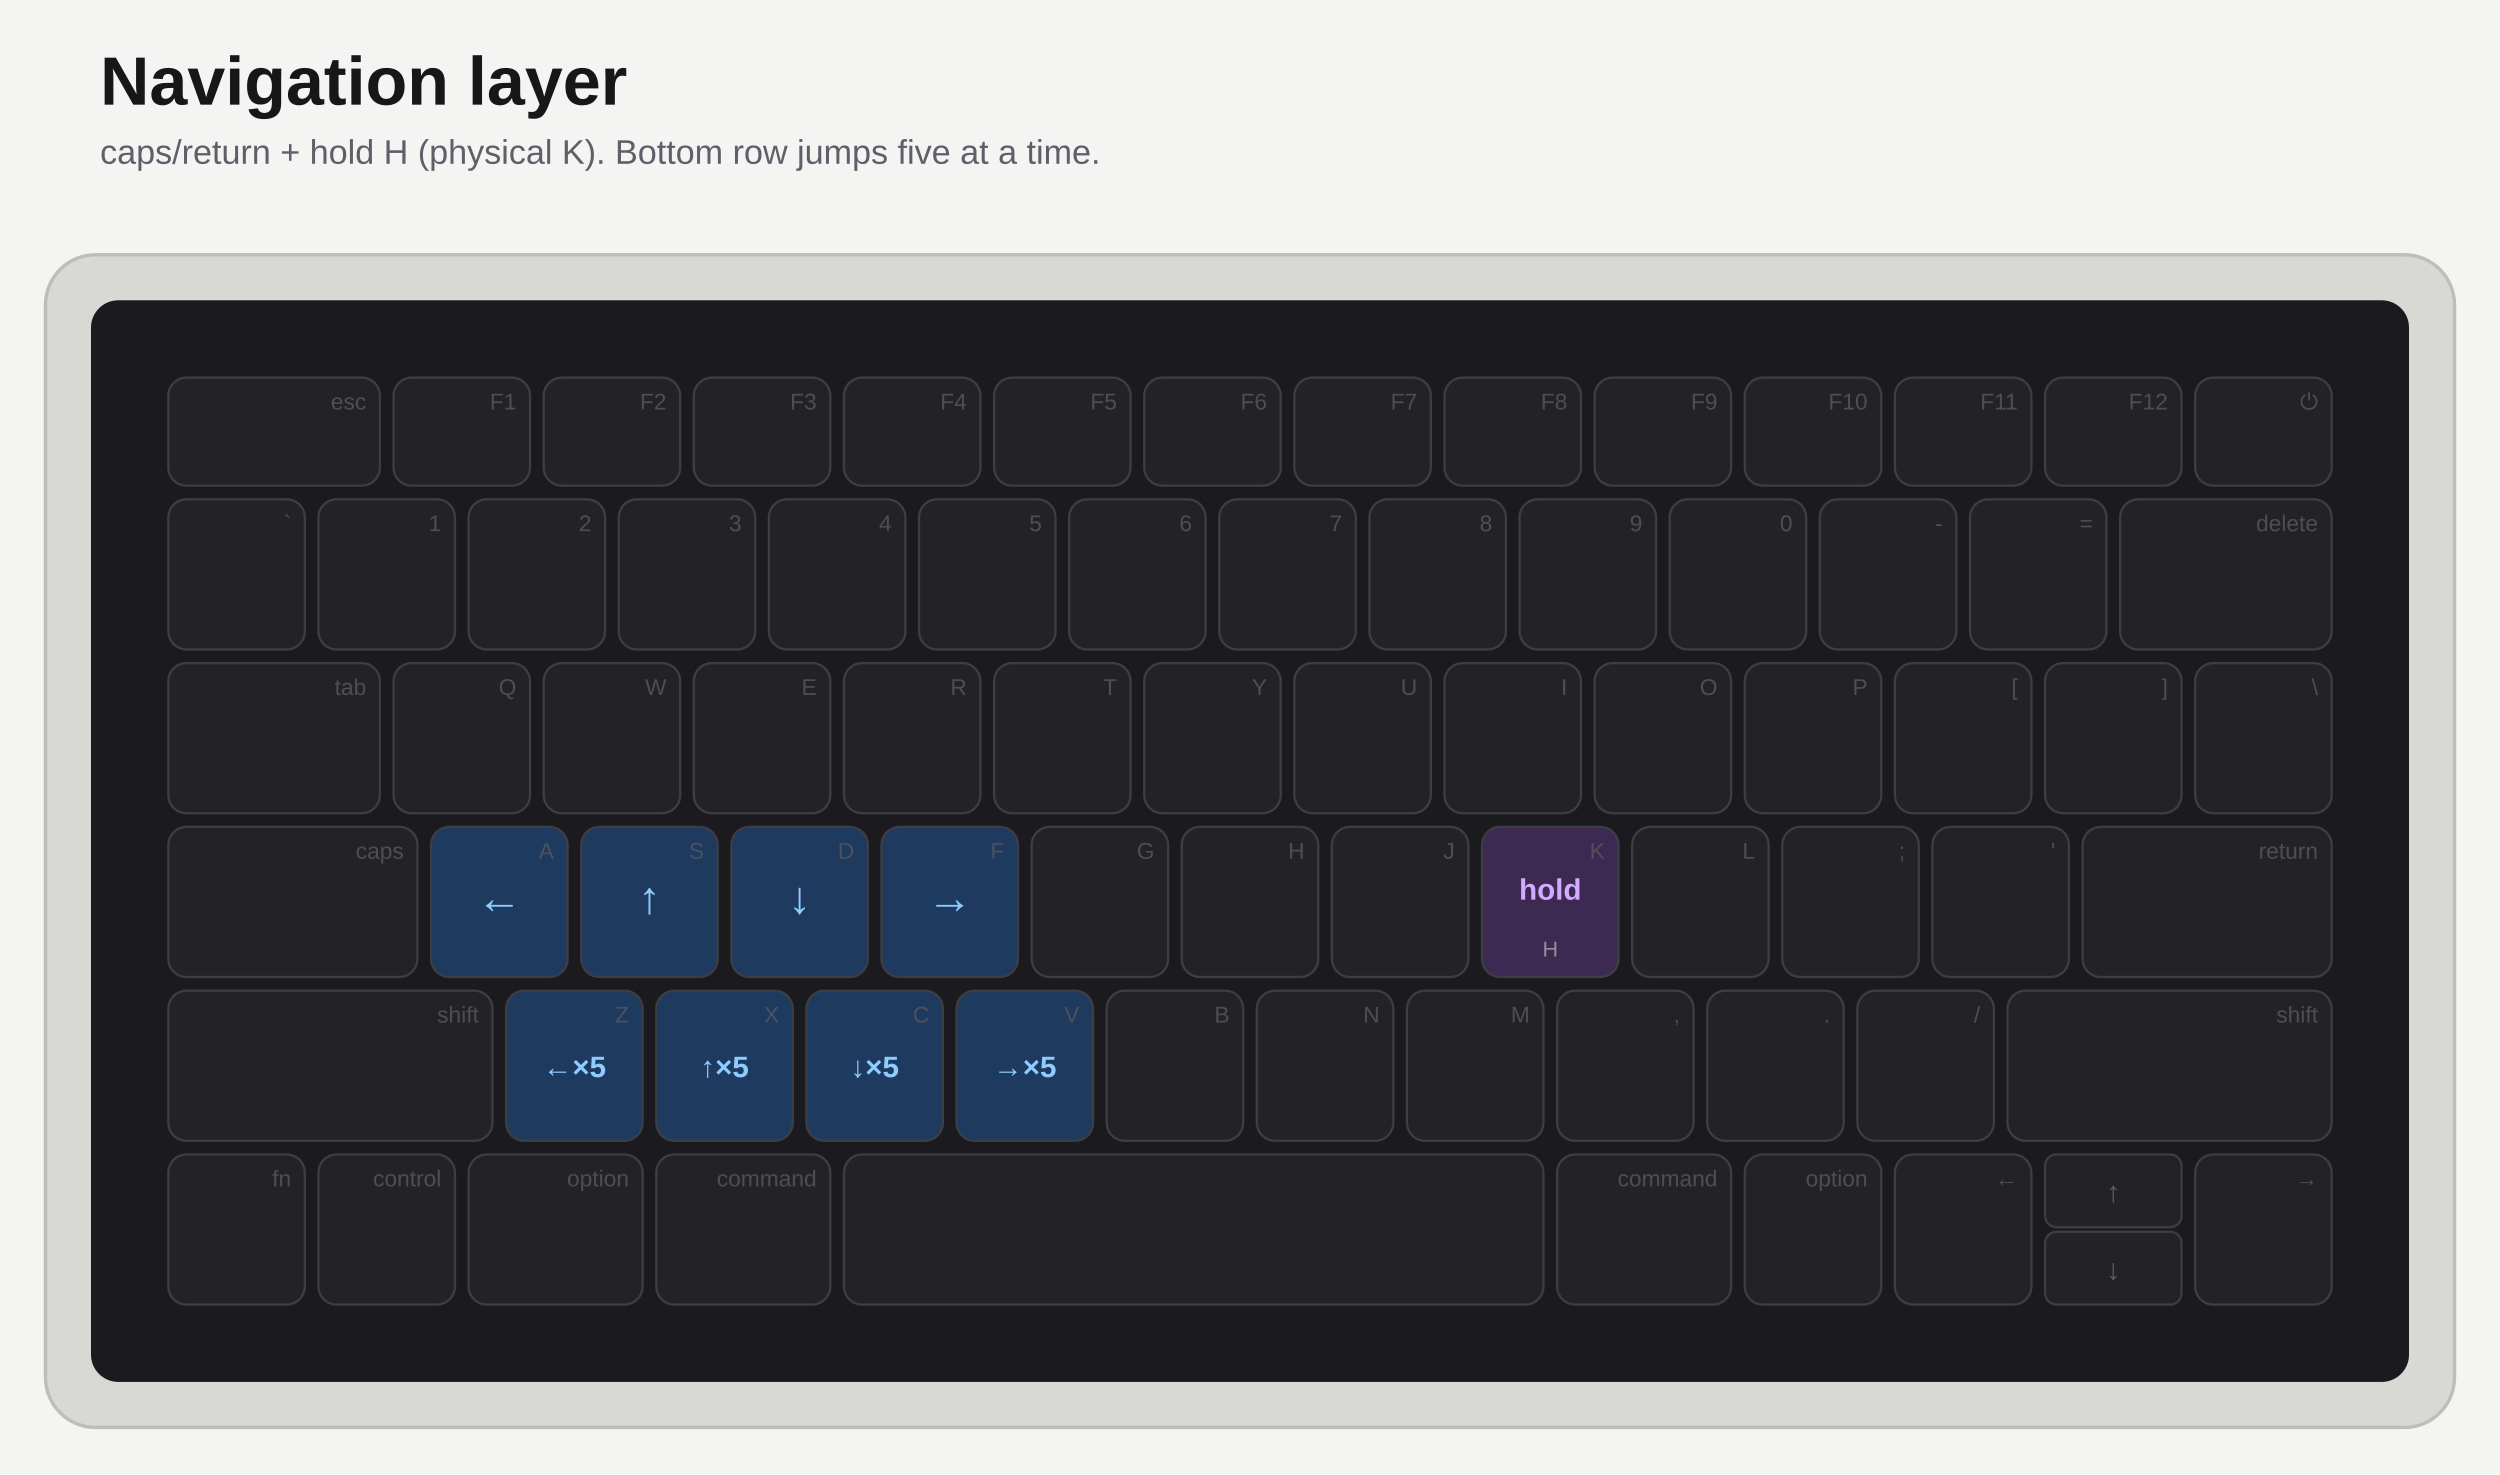
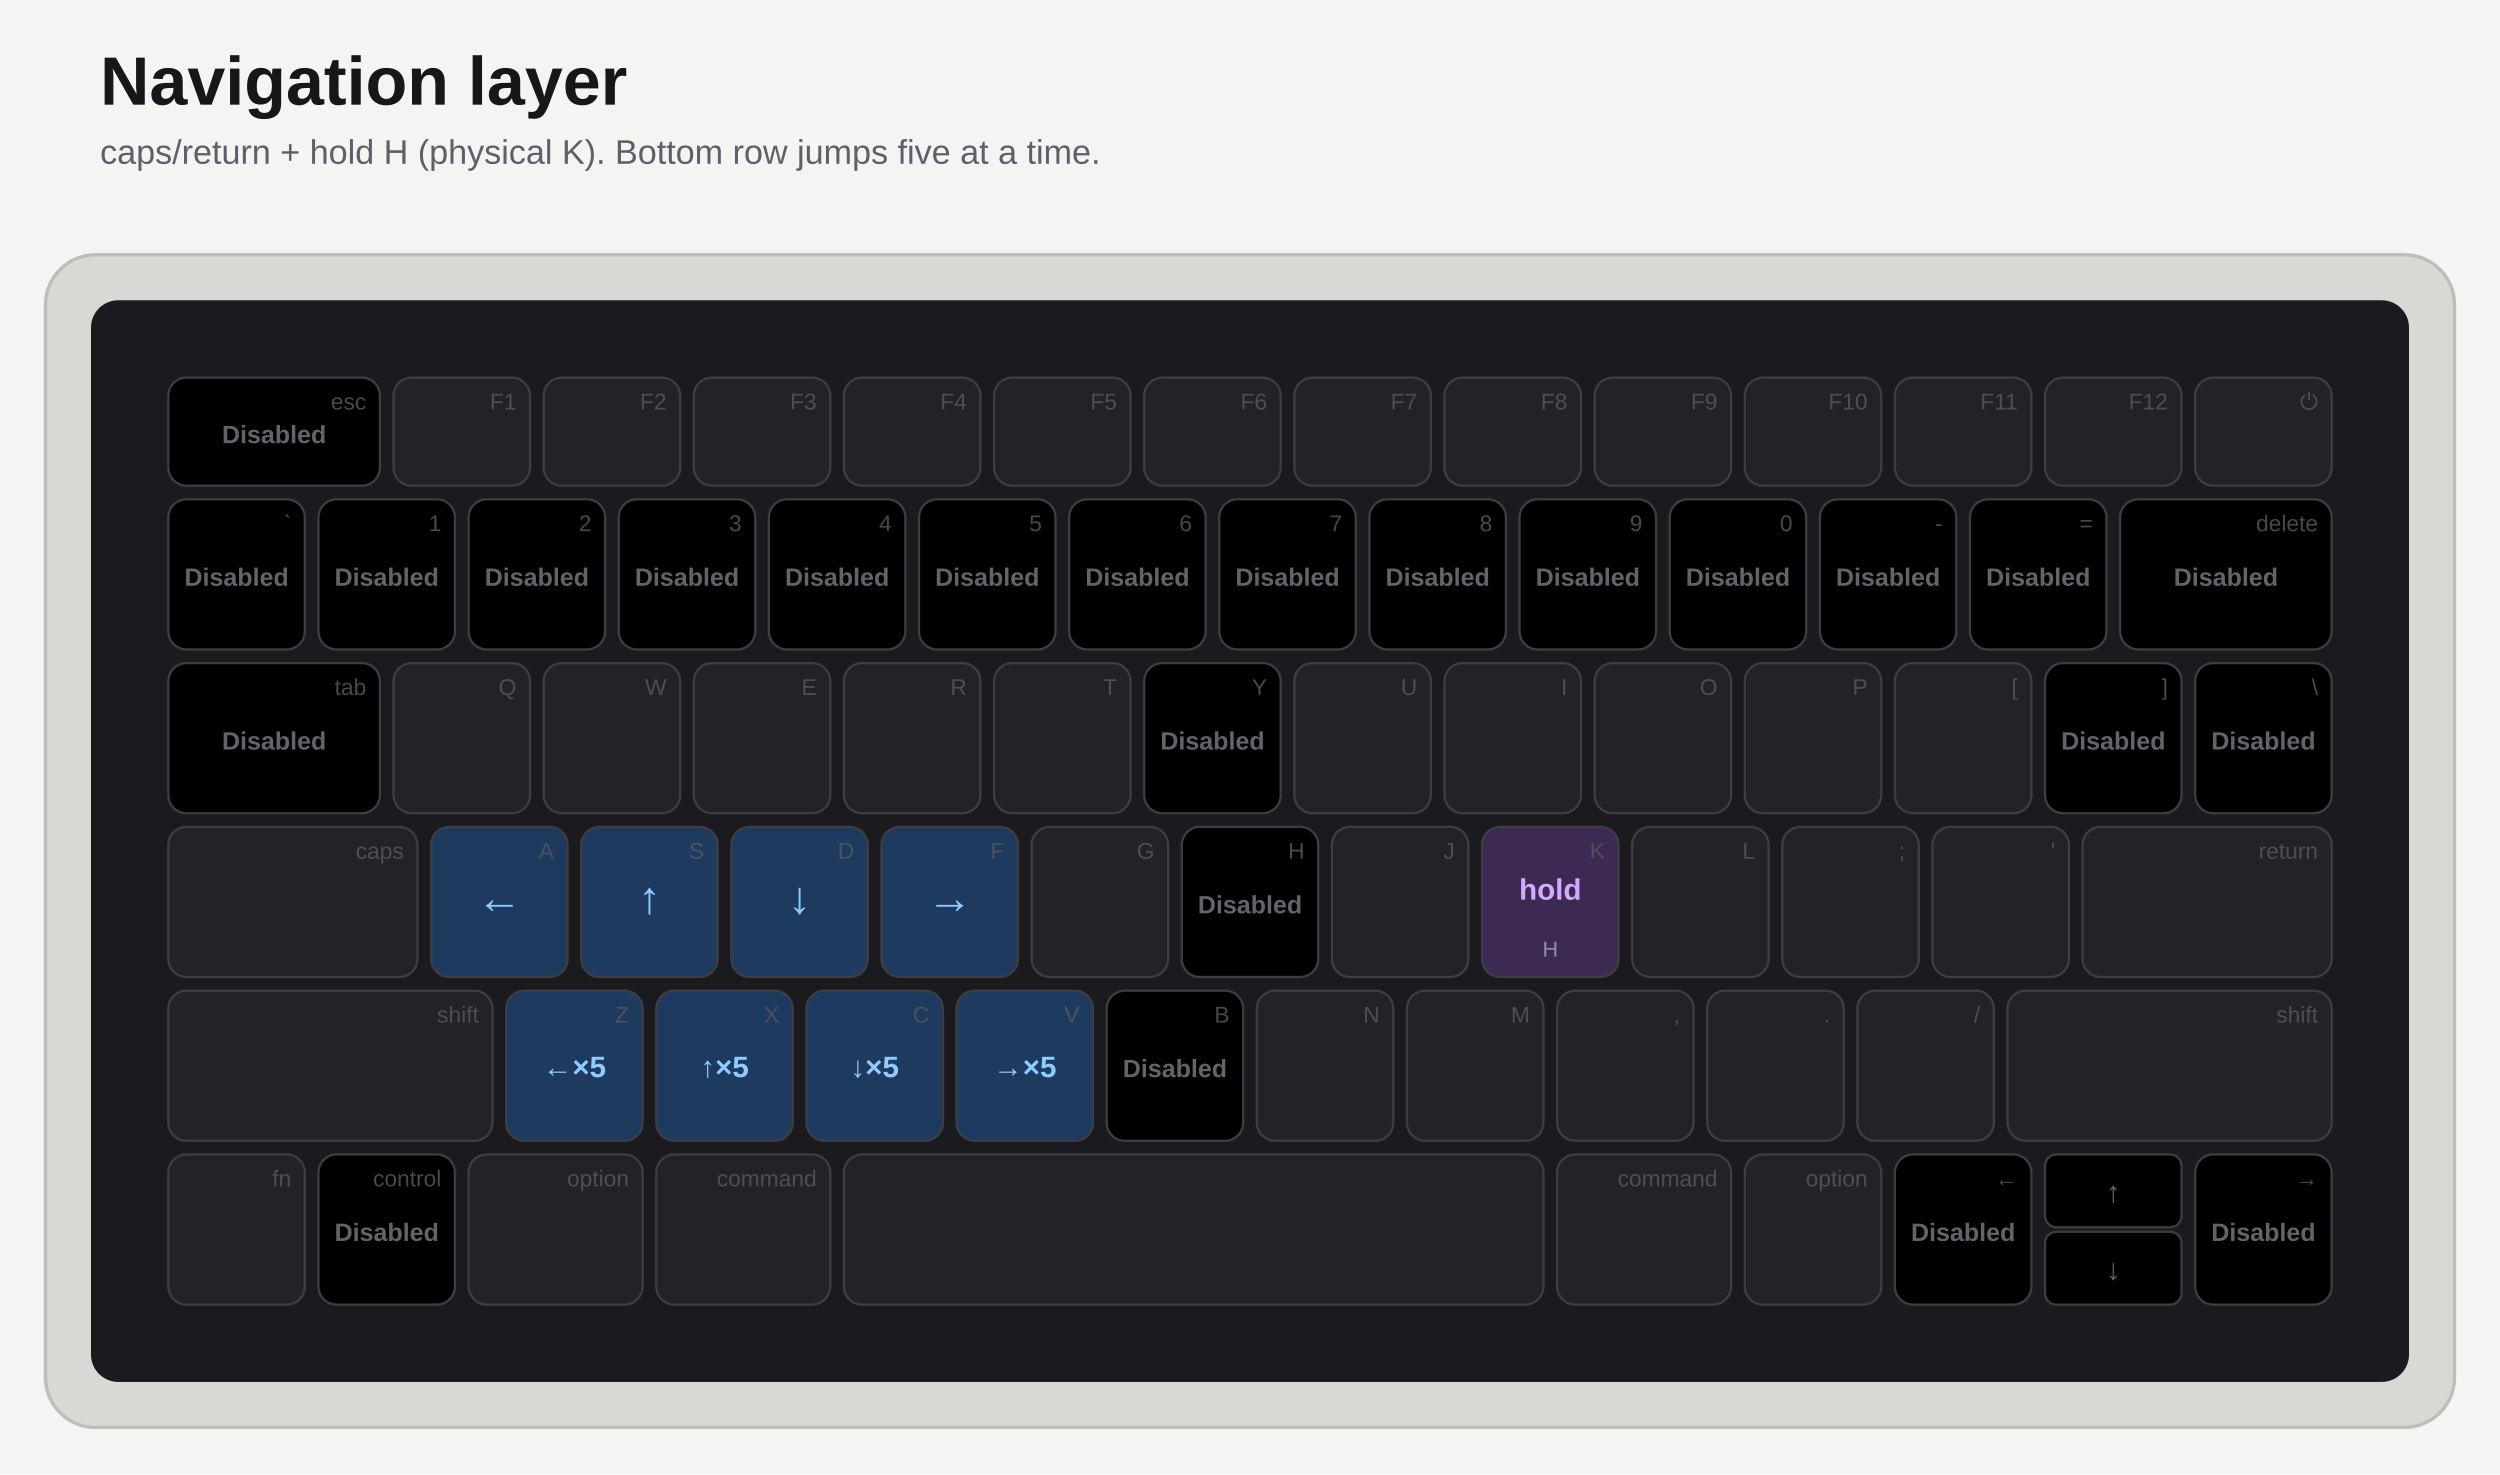
- <svg xmlns="http://www.w3.org/2000/svg" width="1099" height="648" viewBox="0 0 1099 648" role="img" aria-label="Navigation layer layer of the godlike-keymap">
+ <svg xmlns="http://www.w3.org/2000/svg" width="1099" height="648" viewBox="0 0 1099 648" role="img" aria-label="Navigation layer layer of the splitmac">
  <rect width="1099" height="648" fill="#f4f4f2" />
  <text x="44.0" y="46.0" fill="#17171a" font-size="30" font-weight="700" text-anchor="start" opacity="1.0" font-family="-apple-system, BlinkMacSystemFont, 'SF Pro Text', 'Helvetica Neue', Arial, sans-serif">Navigation layer</text>
  <text x="44.0" y="72.0" fill="#5f5f6a" font-size="15" font-weight="400" text-anchor="start" opacity="1.0" font-family="-apple-system, BlinkMacSystemFont, 'SF Pro Text', 'Helvetica Neue', Arial, sans-serif">caps/return + hold H (physical K). Bottom row jumps five at a time.</text>
  <rect x="20.0" y="112.0" width="1059.0" height="515.5" rx="22" fill="#d8d8d5" stroke="#bdbdb9" stroke-width="1.5" />
  <rect x="40.0" y="132.0" width="1019.0" height="475.5" rx="12" fill="#1b1b1f" />
-   <rect x="74.0" y="166.0" width="93.0" height="47.5" rx="8" fill="#232327" stroke="#3d3d44" stroke-width="1" />
+   <rect x="74.0" y="166.0" width="93.0" height="47.5" rx="8" fill="#000000" stroke="#3d3d44" stroke-width="1" />
  <text x="161.0" y="180.0" fill="#55555e" font-size="10" font-weight="500" text-anchor="end" opacity="0.85" font-family="-apple-system, BlinkMacSystemFont, 'SF Pro Text', 'Helvetica Neue', Arial, sans-serif">esc</text>
+   <text x="120.5" y="194.8" fill="#63636b" font-size="11" font-weight="600" text-anchor="middle" opacity="1.0" font-family="-apple-system, BlinkMacSystemFont, 'SF Pro Text', 'Helvetica Neue', Arial, sans-serif">Disabled</text>
  <rect x="173.0" y="166.0" width="60.0" height="47.5" rx="8" fill="#232327" stroke="#3d3d44" stroke-width="1" />
  <text x="227.0" y="180.0" fill="#55555e" font-size="10" font-weight="500" text-anchor="end" opacity="0.85" font-family="-apple-system, BlinkMacSystemFont, 'SF Pro Text', 'Helvetica Neue', Arial, sans-serif">F1</text>
  <rect x="239.0" y="166.0" width="60.0" height="47.5" rx="8" fill="#232327" stroke="#3d3d44" stroke-width="1" />
  <text x="293.0" y="180.0" fill="#55555e" font-size="10" font-weight="500" text-anchor="end" opacity="0.85" font-family="-apple-system, BlinkMacSystemFont, 'SF Pro Text', 'Helvetica Neue', Arial, sans-serif">F2</text>
  <rect x="305.0" y="166.0" width="60.0" height="47.5" rx="8" fill="#232327" stroke="#3d3d44" stroke-width="1" />
  <text x="359.0" y="180.0" fill="#55555e" font-size="10" font-weight="500" text-anchor="end" opacity="0.85" font-family="-apple-system, BlinkMacSystemFont, 'SF Pro Text', 'Helvetica Neue', Arial, sans-serif">F3</text>
  <rect x="371.0" y="166.0" width="60.0" height="47.5" rx="8" fill="#232327" stroke="#3d3d44" stroke-width="1" />
  <text x="425.0" y="180.0" fill="#55555e" font-size="10" font-weight="500" text-anchor="end" opacity="0.85" font-family="-apple-system, BlinkMacSystemFont, 'SF Pro Text', 'Helvetica Neue', Arial, sans-serif">F4</text>
  <rect x="437.0" y="166.0" width="60.0" height="47.5" rx="8" fill="#232327" stroke="#3d3d44" stroke-width="1" />
  <text x="491.0" y="180.0" fill="#55555e" font-size="10" font-weight="500" text-anchor="end" opacity="0.85" font-family="-apple-system, BlinkMacSystemFont, 'SF Pro Text', 'Helvetica Neue', Arial, sans-serif">F5</text>
  <rect x="503.0" y="166.0" width="60.0" height="47.5" rx="8" fill="#232327" stroke="#3d3d44" stroke-width="1" />
  <text x="557.0" y="180.0" fill="#55555e" font-size="10" font-weight="500" text-anchor="end" opacity="0.85" font-family="-apple-system, BlinkMacSystemFont, 'SF Pro Text', 'Helvetica Neue', Arial, sans-serif">F6</text>
  <rect x="569.0" y="166.0" width="60.0" height="47.5" rx="8" fill="#232327" stroke="#3d3d44" stroke-width="1" />
  <text x="623.0" y="180.0" fill="#55555e" font-size="10" font-weight="500" text-anchor="end" opacity="0.85" font-family="-apple-system, BlinkMacSystemFont, 'SF Pro Text', 'Helvetica Neue', Arial, sans-serif">F7</text>
  <rect x="635.0" y="166.0" width="60.0" height="47.5" rx="8" fill="#232327" stroke="#3d3d44" stroke-width="1" />
  <text x="689.0" y="180.0" fill="#55555e" font-size="10" font-weight="500" text-anchor="end" opacity="0.85" font-family="-apple-system, BlinkMacSystemFont, 'SF Pro Text', 'Helvetica Neue', Arial, sans-serif">F8</text>
  <rect x="701.0" y="166.0" width="60.0" height="47.5" rx="8" fill="#232327" stroke="#3d3d44" stroke-width="1" />
  <text x="755.0" y="180.0" fill="#55555e" font-size="10" font-weight="500" text-anchor="end" opacity="0.85" font-family="-apple-system, BlinkMacSystemFont, 'SF Pro Text', 'Helvetica Neue', Arial, sans-serif">F9</text>
  <rect x="767.0" y="166.0" width="60.0" height="47.5" rx="8" fill="#232327" stroke="#3d3d44" stroke-width="1" />
  <text x="821.0" y="180.0" fill="#55555e" font-size="10" font-weight="500" text-anchor="end" opacity="0.85" font-family="-apple-system, BlinkMacSystemFont, 'SF Pro Text', 'Helvetica Neue', Arial, sans-serif">F10</text>
  <rect x="833.0" y="166.0" width="60.0" height="47.5" rx="8" fill="#232327" stroke="#3d3d44" stroke-width="1" />
  <text x="887.0" y="180.0" fill="#55555e" font-size="10" font-weight="500" text-anchor="end" opacity="0.85" font-family="-apple-system, BlinkMacSystemFont, 'SF Pro Text', 'Helvetica Neue', Arial, sans-serif">F11</text>
  <rect x="899.0" y="166.0" width="60.0" height="47.5" rx="8" fill="#232327" stroke="#3d3d44" stroke-width="1" />
  <text x="953.0" y="180.0" fill="#55555e" font-size="10" font-weight="500" text-anchor="end" opacity="0.85" font-family="-apple-system, BlinkMacSystemFont, 'SF Pro Text', 'Helvetica Neue', Arial, sans-serif">F12</text>
  <rect x="965.0" y="166.0" width="60.0" height="47.5" rx="8" fill="#232327" stroke="#3d3d44" stroke-width="1" />
  <text x="1019.0" y="180.0" fill="#55555e" font-size="10" font-weight="500" text-anchor="end" opacity="0.85" font-family="-apple-system, BlinkMacSystemFont, 'SF Pro Text', 'Helvetica Neue', Arial, sans-serif">⏻</text>
-   <rect x="74.0" y="219.5" width="60.0" height="66.0" rx="8" fill="#232327" stroke="#3d3d44" stroke-width="1" />
+   <rect x="74.0" y="219.5" width="60.0" height="66.0" rx="8" fill="#000000" stroke="#3d3d44" stroke-width="1" />
  <text x="128.0" y="233.5" fill="#55555e" font-size="10" font-weight="500" text-anchor="end" opacity="0.85" font-family="-apple-system, BlinkMacSystemFont, 'SF Pro Text', 'Helvetica Neue', Arial, sans-serif">`</text>
-   <rect x="140.0" y="219.5" width="60.0" height="66.0" rx="8" fill="#232327" stroke="#3d3d44" stroke-width="1" />
+   <text x="104.0" y="257.5" fill="#63636b" font-size="11" font-weight="600" text-anchor="middle" opacity="1.0" font-family="-apple-system, BlinkMacSystemFont, 'SF Pro Text', 'Helvetica Neue', Arial, sans-serif">Disabled</text>
+   <rect x="140.0" y="219.5" width="60.0" height="66.0" rx="8" fill="#000000" stroke="#3d3d44" stroke-width="1" />
  <text x="194.0" y="233.5" fill="#55555e" font-size="10" font-weight="500" text-anchor="end" opacity="0.85" font-family="-apple-system, BlinkMacSystemFont, 'SF Pro Text', 'Helvetica Neue', Arial, sans-serif">1</text>
-   <rect x="206.0" y="219.5" width="60.0" height="66.0" rx="8" fill="#232327" stroke="#3d3d44" stroke-width="1" />
+   <text x="170.0" y="257.5" fill="#63636b" font-size="11" font-weight="600" text-anchor="middle" opacity="1.0" font-family="-apple-system, BlinkMacSystemFont, 'SF Pro Text', 'Helvetica Neue', Arial, sans-serif">Disabled</text>
+   <rect x="206.0" y="219.5" width="60.0" height="66.0" rx="8" fill="#000000" stroke="#3d3d44" stroke-width="1" />
  <text x="260.0" y="233.5" fill="#55555e" font-size="10" font-weight="500" text-anchor="end" opacity="0.85" font-family="-apple-system, BlinkMacSystemFont, 'SF Pro Text', 'Helvetica Neue', Arial, sans-serif">2</text>
-   <rect x="272.0" y="219.5" width="60.0" height="66.0" rx="8" fill="#232327" stroke="#3d3d44" stroke-width="1" />
+   <text x="236.0" y="257.5" fill="#63636b" font-size="11" font-weight="600" text-anchor="middle" opacity="1.0" font-family="-apple-system, BlinkMacSystemFont, 'SF Pro Text', 'Helvetica Neue', Arial, sans-serif">Disabled</text>
+   <rect x="272.0" y="219.5" width="60.0" height="66.0" rx="8" fill="#000000" stroke="#3d3d44" stroke-width="1" />
  <text x="326.0" y="233.5" fill="#55555e" font-size="10" font-weight="500" text-anchor="end" opacity="0.85" font-family="-apple-system, BlinkMacSystemFont, 'SF Pro Text', 'Helvetica Neue', Arial, sans-serif">3</text>
-   <rect x="338.0" y="219.5" width="60.0" height="66.0" rx="8" fill="#232327" stroke="#3d3d44" stroke-width="1" />
+   <text x="302.0" y="257.5" fill="#63636b" font-size="11" font-weight="600" text-anchor="middle" opacity="1.0" font-family="-apple-system, BlinkMacSystemFont, 'SF Pro Text', 'Helvetica Neue', Arial, sans-serif">Disabled</text>
+   <rect x="338.0" y="219.5" width="60.0" height="66.0" rx="8" fill="#000000" stroke="#3d3d44" stroke-width="1" />
  <text x="392.0" y="233.5" fill="#55555e" font-size="10" font-weight="500" text-anchor="end" opacity="0.85" font-family="-apple-system, BlinkMacSystemFont, 'SF Pro Text', 'Helvetica Neue', Arial, sans-serif">4</text>
-   <rect x="404.0" y="219.5" width="60.0" height="66.0" rx="8" fill="#232327" stroke="#3d3d44" stroke-width="1" />
+   <text x="368.0" y="257.5" fill="#63636b" font-size="11" font-weight="600" text-anchor="middle" opacity="1.0" font-family="-apple-system, BlinkMacSystemFont, 'SF Pro Text', 'Helvetica Neue', Arial, sans-serif">Disabled</text>
+   <rect x="404.0" y="219.5" width="60.0" height="66.0" rx="8" fill="#000000" stroke="#3d3d44" stroke-width="1" />
  <text x="458.0" y="233.5" fill="#55555e" font-size="10" font-weight="500" text-anchor="end" opacity="0.85" font-family="-apple-system, BlinkMacSystemFont, 'SF Pro Text', 'Helvetica Neue', Arial, sans-serif">5</text>
-   <rect x="470.0" y="219.5" width="60.0" height="66.0" rx="8" fill="#232327" stroke="#3d3d44" stroke-width="1" />
+   <text x="434.0" y="257.5" fill="#63636b" font-size="11" font-weight="600" text-anchor="middle" opacity="1.0" font-family="-apple-system, BlinkMacSystemFont, 'SF Pro Text', 'Helvetica Neue', Arial, sans-serif">Disabled</text>
+   <rect x="470.0" y="219.5" width="60.0" height="66.0" rx="8" fill="#000000" stroke="#3d3d44" stroke-width="1" />
  <text x="524.0" y="233.5" fill="#55555e" font-size="10" font-weight="500" text-anchor="end" opacity="0.85" font-family="-apple-system, BlinkMacSystemFont, 'SF Pro Text', 'Helvetica Neue', Arial, sans-serif">6</text>
-   <rect x="536.0" y="219.5" width="60.0" height="66.0" rx="8" fill="#232327" stroke="#3d3d44" stroke-width="1" />
+   <text x="500.0" y="257.5" fill="#63636b" font-size="11" font-weight="600" text-anchor="middle" opacity="1.0" font-family="-apple-system, BlinkMacSystemFont, 'SF Pro Text', 'Helvetica Neue', Arial, sans-serif">Disabled</text>
+   <rect x="536.0" y="219.5" width="60.0" height="66.0" rx="8" fill="#000000" stroke="#3d3d44" stroke-width="1" />
  <text x="590.0" y="233.5" fill="#55555e" font-size="10" font-weight="500" text-anchor="end" opacity="0.85" font-family="-apple-system, BlinkMacSystemFont, 'SF Pro Text', 'Helvetica Neue', Arial, sans-serif">7</text>
-   <rect x="602.0" y="219.5" width="60.0" height="66.0" rx="8" fill="#232327" stroke="#3d3d44" stroke-width="1" />
+   <text x="566.0" y="257.5" fill="#63636b" font-size="11" font-weight="600" text-anchor="middle" opacity="1.0" font-family="-apple-system, BlinkMacSystemFont, 'SF Pro Text', 'Helvetica Neue', Arial, sans-serif">Disabled</text>
+   <rect x="602.0" y="219.5" width="60.0" height="66.0" rx="8" fill="#000000" stroke="#3d3d44" stroke-width="1" />
  <text x="656.0" y="233.5" fill="#55555e" font-size="10" font-weight="500" text-anchor="end" opacity="0.85" font-family="-apple-system, BlinkMacSystemFont, 'SF Pro Text', 'Helvetica Neue', Arial, sans-serif">8</text>
-   <rect x="668.0" y="219.5" width="60.0" height="66.0" rx="8" fill="#232327" stroke="#3d3d44" stroke-width="1" />
+   <text x="632.0" y="257.5" fill="#63636b" font-size="11" font-weight="600" text-anchor="middle" opacity="1.0" font-family="-apple-system, BlinkMacSystemFont, 'SF Pro Text', 'Helvetica Neue', Arial, sans-serif">Disabled</text>
+   <rect x="668.0" y="219.5" width="60.0" height="66.0" rx="8" fill="#000000" stroke="#3d3d44" stroke-width="1" />
  <text x="722.0" y="233.5" fill="#55555e" font-size="10" font-weight="500" text-anchor="end" opacity="0.85" font-family="-apple-system, BlinkMacSystemFont, 'SF Pro Text', 'Helvetica Neue', Arial, sans-serif">9</text>
-   <rect x="734.0" y="219.5" width="60.0" height="66.0" rx="8" fill="#232327" stroke="#3d3d44" stroke-width="1" />
+   <text x="698.0" y="257.5" fill="#63636b" font-size="11" font-weight="600" text-anchor="middle" opacity="1.0" font-family="-apple-system, BlinkMacSystemFont, 'SF Pro Text', 'Helvetica Neue', Arial, sans-serif">Disabled</text>
+   <rect x="734.0" y="219.5" width="60.0" height="66.0" rx="8" fill="#000000" stroke="#3d3d44" stroke-width="1" />
  <text x="788.0" y="233.5" fill="#55555e" font-size="10" font-weight="500" text-anchor="end" opacity="0.85" font-family="-apple-system, BlinkMacSystemFont, 'SF Pro Text', 'Helvetica Neue', Arial, sans-serif">0</text>
-   <rect x="800.0" y="219.5" width="60.0" height="66.0" rx="8" fill="#232327" stroke="#3d3d44" stroke-width="1" />
+   <text x="764.0" y="257.5" fill="#63636b" font-size="11" font-weight="600" text-anchor="middle" opacity="1.0" font-family="-apple-system, BlinkMacSystemFont, 'SF Pro Text', 'Helvetica Neue', Arial, sans-serif">Disabled</text>
+   <rect x="800.0" y="219.5" width="60.0" height="66.0" rx="8" fill="#000000" stroke="#3d3d44" stroke-width="1" />
  <text x="854.0" y="233.5" fill="#55555e" font-size="10" font-weight="500" text-anchor="end" opacity="0.85" font-family="-apple-system, BlinkMacSystemFont, 'SF Pro Text', 'Helvetica Neue', Arial, sans-serif">-</text>
-   <rect x="866.0" y="219.5" width="60.0" height="66.0" rx="8" fill="#232327" stroke="#3d3d44" stroke-width="1" />
+   <text x="830.0" y="257.5" fill="#63636b" font-size="11" font-weight="600" text-anchor="middle" opacity="1.0" font-family="-apple-system, BlinkMacSystemFont, 'SF Pro Text', 'Helvetica Neue', Arial, sans-serif">Disabled</text>
+   <rect x="866.0" y="219.5" width="60.0" height="66.0" rx="8" fill="#000000" stroke="#3d3d44" stroke-width="1" />
  <text x="920.0" y="233.5" fill="#55555e" font-size="10" font-weight="500" text-anchor="end" opacity="0.85" font-family="-apple-system, BlinkMacSystemFont, 'SF Pro Text', 'Helvetica Neue', Arial, sans-serif">=</text>
-   <rect x="932.0" y="219.5" width="93.0" height="66.0" rx="8" fill="#232327" stroke="#3d3d44" stroke-width="1" />
+   <text x="896.0" y="257.5" fill="#63636b" font-size="11" font-weight="600" text-anchor="middle" opacity="1.0" font-family="-apple-system, BlinkMacSystemFont, 'SF Pro Text', 'Helvetica Neue', Arial, sans-serif">Disabled</text>
+   <rect x="932.0" y="219.5" width="93.0" height="66.0" rx="8" fill="#000000" stroke="#3d3d44" stroke-width="1" />
  <text x="1019.0" y="233.5" fill="#55555e" font-size="10" font-weight="500" text-anchor="end" opacity="0.85" font-family="-apple-system, BlinkMacSystemFont, 'SF Pro Text', 'Helvetica Neue', Arial, sans-serif">delete</text>
-   <rect x="74.0" y="291.5" width="93.0" height="66.0" rx="8" fill="#232327" stroke="#3d3d44" stroke-width="1" />
+   <text x="978.5" y="257.5" fill="#63636b" font-size="11" font-weight="600" text-anchor="middle" opacity="1.0" font-family="-apple-system, BlinkMacSystemFont, 'SF Pro Text', 'Helvetica Neue', Arial, sans-serif">Disabled</text>
+   <rect x="74.0" y="291.5" width="93.0" height="66.0" rx="8" fill="#000000" stroke="#3d3d44" stroke-width="1" />
  <text x="161.0" y="305.5" fill="#55555e" font-size="10" font-weight="500" text-anchor="end" opacity="0.85" font-family="-apple-system, BlinkMacSystemFont, 'SF Pro Text', 'Helvetica Neue', Arial, sans-serif">tab</text>
+   <text x="120.5" y="329.5" fill="#63636b" font-size="11" font-weight="600" text-anchor="middle" opacity="1.0" font-family="-apple-system, BlinkMacSystemFont, 'SF Pro Text', 'Helvetica Neue', Arial, sans-serif">Disabled</text>
  <rect x="173.0" y="291.5" width="60.0" height="66.0" rx="8" fill="#232327" stroke="#3d3d44" stroke-width="1" />
  <text x="227.0" y="305.5" fill="#55555e" font-size="10" font-weight="500" text-anchor="end" opacity="0.85" font-family="-apple-system, BlinkMacSystemFont, 'SF Pro Text', 'Helvetica Neue', Arial, sans-serif">Q</text>
  <rect x="239.0" y="291.5" width="60.0" height="66.0" rx="8" fill="#232327" stroke="#3d3d44" stroke-width="1" />
  <text x="293.0" y="305.5" fill="#55555e" font-size="10" font-weight="500" text-anchor="end" opacity="0.85" font-family="-apple-system, BlinkMacSystemFont, 'SF Pro Text', 'Helvetica Neue', Arial, sans-serif">W</text>
  <rect x="305.0" y="291.5" width="60.0" height="66.0" rx="8" fill="#232327" stroke="#3d3d44" stroke-width="1" />
  <text x="359.0" y="305.5" fill="#55555e" font-size="10" font-weight="500" text-anchor="end" opacity="0.85" font-family="-apple-system, BlinkMacSystemFont, 'SF Pro Text', 'Helvetica Neue', Arial, sans-serif">E</text>
  <rect x="371.0" y="291.5" width="60.0" height="66.0" rx="8" fill="#232327" stroke="#3d3d44" stroke-width="1" />
  <text x="425.0" y="305.5" fill="#55555e" font-size="10" font-weight="500" text-anchor="end" opacity="0.85" font-family="-apple-system, BlinkMacSystemFont, 'SF Pro Text', 'Helvetica Neue', Arial, sans-serif">R</text>
  <rect x="437.0" y="291.5" width="60.0" height="66.0" rx="8" fill="#232327" stroke="#3d3d44" stroke-width="1" />
  <text x="491.0" y="305.5" fill="#55555e" font-size="10" font-weight="500" text-anchor="end" opacity="0.85" font-family="-apple-system, BlinkMacSystemFont, 'SF Pro Text', 'Helvetica Neue', Arial, sans-serif">T</text>
-   <rect x="503.0" y="291.5" width="60.0" height="66.0" rx="8" fill="#232327" stroke="#3d3d44" stroke-width="1" />
+   <rect x="503.0" y="291.5" width="60.0" height="66.0" rx="8" fill="#000000" stroke="#3d3d44" stroke-width="1" />
  <text x="557.0" y="305.5" fill="#55555e" font-size="10" font-weight="500" text-anchor="end" opacity="0.85" font-family="-apple-system, BlinkMacSystemFont, 'SF Pro Text', 'Helvetica Neue', Arial, sans-serif">Y</text>
+   <text x="533.0" y="329.5" fill="#63636b" font-size="11" font-weight="600" text-anchor="middle" opacity="1.0" font-family="-apple-system, BlinkMacSystemFont, 'SF Pro Text', 'Helvetica Neue', Arial, sans-serif">Disabled</text>
  <rect x="569.0" y="291.5" width="60.0" height="66.0" rx="8" fill="#232327" stroke="#3d3d44" stroke-width="1" />
  <text x="623.0" y="305.5" fill="#55555e" font-size="10" font-weight="500" text-anchor="end" opacity="0.85" font-family="-apple-system, BlinkMacSystemFont, 'SF Pro Text', 'Helvetica Neue', Arial, sans-serif">U</text>
  <rect x="635.0" y="291.5" width="60.0" height="66.0" rx="8" fill="#232327" stroke="#3d3d44" stroke-width="1" />
  <text x="689.0" y="305.5" fill="#55555e" font-size="10" font-weight="500" text-anchor="end" opacity="0.85" font-family="-apple-system, BlinkMacSystemFont, 'SF Pro Text', 'Helvetica Neue', Arial, sans-serif">I</text>
  <rect x="701.0" y="291.5" width="60.0" height="66.0" rx="8" fill="#232327" stroke="#3d3d44" stroke-width="1" />
  <text x="755.0" y="305.5" fill="#55555e" font-size="10" font-weight="500" text-anchor="end" opacity="0.85" font-family="-apple-system, BlinkMacSystemFont, 'SF Pro Text', 'Helvetica Neue', Arial, sans-serif">O</text>
  <rect x="767.0" y="291.5" width="60.0" height="66.0" rx="8" fill="#232327" stroke="#3d3d44" stroke-width="1" />
  <text x="821.0" y="305.5" fill="#55555e" font-size="10" font-weight="500" text-anchor="end" opacity="0.85" font-family="-apple-system, BlinkMacSystemFont, 'SF Pro Text', 'Helvetica Neue', Arial, sans-serif">P</text>
  <rect x="833.0" y="291.5" width="60.0" height="66.0" rx="8" fill="#232327" stroke="#3d3d44" stroke-width="1" />
  <text x="887.0" y="305.5" fill="#55555e" font-size="10" font-weight="500" text-anchor="end" opacity="0.85" font-family="-apple-system, BlinkMacSystemFont, 'SF Pro Text', 'Helvetica Neue', Arial, sans-serif">[</text>
-   <rect x="899.0" y="291.5" width="60.0" height="66.0" rx="8" fill="#232327" stroke="#3d3d44" stroke-width="1" />
+   <rect x="899.0" y="291.5" width="60.0" height="66.0" rx="8" fill="#000000" stroke="#3d3d44" stroke-width="1" />
  <text x="953.0" y="305.5" fill="#55555e" font-size="10" font-weight="500" text-anchor="end" opacity="0.85" font-family="-apple-system, BlinkMacSystemFont, 'SF Pro Text', 'Helvetica Neue', Arial, sans-serif">]</text>
-   <rect x="965.0" y="291.5" width="60.0" height="66.0" rx="8" fill="#232327" stroke="#3d3d44" stroke-width="1" />
+   <text x="929.0" y="329.5" fill="#63636b" font-size="11" font-weight="600" text-anchor="middle" opacity="1.0" font-family="-apple-system, BlinkMacSystemFont, 'SF Pro Text', 'Helvetica Neue', Arial, sans-serif">Disabled</text>
+   <rect x="965.0" y="291.5" width="60.0" height="66.0" rx="8" fill="#000000" stroke="#3d3d44" stroke-width="1" />
  <text x="1019.0" y="305.5" fill="#55555e" font-size="10" font-weight="500" text-anchor="end" opacity="0.85" font-family="-apple-system, BlinkMacSystemFont, 'SF Pro Text', 'Helvetica Neue', Arial, sans-serif">\</text>
+   <text x="995.0" y="329.5" fill="#63636b" font-size="11" font-weight="600" text-anchor="middle" opacity="1.0" font-family="-apple-system, BlinkMacSystemFont, 'SF Pro Text', 'Helvetica Neue', Arial, sans-serif">Disabled</text>
  <rect x="74.0" y="363.5" width="109.5" height="66.0" rx="8" fill="#232327" stroke="#3d3d44" stroke-width="1" />
  <text x="177.5" y="377.5" fill="#55555e" font-size="10" font-weight="500" text-anchor="end" opacity="0.85" font-family="-apple-system, BlinkMacSystemFont, 'SF Pro Text', 'Helvetica Neue', Arial, sans-serif">caps</text>
  <rect x="189.5" y="363.5" width="60.0" height="66.0" rx="8" fill="#1e3a5f" stroke="#3d3d44" stroke-width="1" />
  <text x="243.5" y="377.5" fill="#55555e" font-size="10" font-weight="500" text-anchor="end" opacity="0.85" font-family="-apple-system, BlinkMacSystemFont, 'SF Pro Text', 'Helvetica Neue', Arial, sans-serif">A</text>
  <text x="219.5" y="401.5" fill="#8ecbff" font-size="20" font-weight="700" text-anchor="middle" opacity="1.0" font-family="-apple-system, BlinkMacSystemFont, 'SF Pro Text', 'Helvetica Neue', Arial, sans-serif">←</text>
  <rect x="255.5" y="363.5" width="60.0" height="66.0" rx="8" fill="#1e3a5f" stroke="#3d3d44" stroke-width="1" />
  <text x="309.5" y="377.5" fill="#55555e" font-size="10" font-weight="500" text-anchor="end" opacity="0.85" font-family="-apple-system, BlinkMacSystemFont, 'SF Pro Text', 'Helvetica Neue', Arial, sans-serif">S</text>
  <text x="285.5" y="401.5" fill="#8ecbff" font-size="20" font-weight="700" text-anchor="middle" opacity="1.0" font-family="-apple-system, BlinkMacSystemFont, 'SF Pro Text', 'Helvetica Neue', Arial, sans-serif">↑</text>
  <rect x="321.5" y="363.5" width="60.0" height="66.0" rx="8" fill="#1e3a5f" stroke="#3d3d44" stroke-width="1" />
  <text x="375.5" y="377.5" fill="#55555e" font-size="10" font-weight="500" text-anchor="end" opacity="0.85" font-family="-apple-system, BlinkMacSystemFont, 'SF Pro Text', 'Helvetica Neue', Arial, sans-serif">D</text>
  <text x="351.5" y="401.5" fill="#8ecbff" font-size="20" font-weight="700" text-anchor="middle" opacity="1.0" font-family="-apple-system, BlinkMacSystemFont, 'SF Pro Text', 'Helvetica Neue', Arial, sans-serif">↓</text>
  <rect x="387.5" y="363.5" width="60.0" height="66.0" rx="8" fill="#1e3a5f" stroke="#3d3d44" stroke-width="1" />
  <text x="441.5" y="377.5" fill="#55555e" font-size="10" font-weight="500" text-anchor="end" opacity="0.85" font-family="-apple-system, BlinkMacSystemFont, 'SF Pro Text', 'Helvetica Neue', Arial, sans-serif">F</text>
  <text x="417.5" y="401.5" fill="#8ecbff" font-size="20" font-weight="700" text-anchor="middle" opacity="1.0" font-family="-apple-system, BlinkMacSystemFont, 'SF Pro Text', 'Helvetica Neue', Arial, sans-serif">→</text>
  <rect x="453.5" y="363.5" width="60.0" height="66.0" rx="8" fill="#232327" stroke="#3d3d44" stroke-width="1" />
  <text x="507.5" y="377.5" fill="#55555e" font-size="10" font-weight="500" text-anchor="end" opacity="0.85" font-family="-apple-system, BlinkMacSystemFont, 'SF Pro Text', 'Helvetica Neue', Arial, sans-serif">G</text>
-   <rect x="519.5" y="363.5" width="60.0" height="66.0" rx="8" fill="#232327" stroke="#3d3d44" stroke-width="1" />
+   <rect x="519.5" y="363.5" width="60.0" height="66.0" rx="8" fill="#000000" stroke="#3d3d44" stroke-width="1" />
  <text x="573.5" y="377.5" fill="#55555e" font-size="10" font-weight="500" text-anchor="end" opacity="0.85" font-family="-apple-system, BlinkMacSystemFont, 'SF Pro Text', 'Helvetica Neue', Arial, sans-serif">H</text>
+   <text x="549.5" y="401.5" fill="#63636b" font-size="11" font-weight="600" text-anchor="middle" opacity="1.0" font-family="-apple-system, BlinkMacSystemFont, 'SF Pro Text', 'Helvetica Neue', Arial, sans-serif">Disabled</text>
  <rect x="585.5" y="363.5" width="60.0" height="66.0" rx="8" fill="#232327" stroke="#3d3d44" stroke-width="1" />
  <text x="639.5" y="377.5" fill="#55555e" font-size="10" font-weight="500" text-anchor="end" opacity="0.85" font-family="-apple-system, BlinkMacSystemFont, 'SF Pro Text', 'Helvetica Neue', Arial, sans-serif">J</text>
  <rect x="651.5" y="363.5" width="60.0" height="66.0" rx="8" fill="#3d2a52" stroke="#3d3d44" stroke-width="1" />
  <text x="705.5" y="377.5" fill="#55555e" font-size="10" font-weight="500" text-anchor="end" opacity="0.85" font-family="-apple-system, BlinkMacSystemFont, 'SF Pro Text', 'Helvetica Neue', Arial, sans-serif">K</text>
  <text x="681.5" y="395.5" fill="#d3aaff" font-size="13" font-weight="600" text-anchor="middle" opacity="1.0" font-family="-apple-system, BlinkMacSystemFont, 'SF Pro Text', 'Helvetica Neue', Arial, sans-serif">hold</text>
  <text x="681.5" y="420.5" fill="#8f8f9b" font-size="9.5" font-weight="500" text-anchor="middle" opacity="1.0" font-family="-apple-system, BlinkMacSystemFont, 'SF Pro Text', 'Helvetica Neue', Arial, sans-serif">H</text>
  <rect x="717.5" y="363.5" width="60.0" height="66.0" rx="8" fill="#232327" stroke="#3d3d44" stroke-width="1" />
  <text x="771.5" y="377.5" fill="#55555e" font-size="10" font-weight="500" text-anchor="end" opacity="0.85" font-family="-apple-system, BlinkMacSystemFont, 'SF Pro Text', 'Helvetica Neue', Arial, sans-serif">L</text>
  <rect x="783.5" y="363.5" width="60.0" height="66.0" rx="8" fill="#232327" stroke="#3d3d44" stroke-width="1" />
  <text x="837.5" y="377.5" fill="#55555e" font-size="10" font-weight="500" text-anchor="end" opacity="0.85" font-family="-apple-system, BlinkMacSystemFont, 'SF Pro Text', 'Helvetica Neue', Arial, sans-serif">;</text>
  <rect x="849.5" y="363.5" width="60.0" height="66.0" rx="8" fill="#232327" stroke="#3d3d44" stroke-width="1" />
  <text x="903.5" y="377.5" fill="#55555e" font-size="10" font-weight="500" text-anchor="end" opacity="0.85" font-family="-apple-system, BlinkMacSystemFont, 'SF Pro Text', 'Helvetica Neue', Arial, sans-serif">'</text>
  <rect x="915.5" y="363.5" width="109.5" height="66.0" rx="8" fill="#232327" stroke="#3d3d44" stroke-width="1" />
  <text x="1019.0" y="377.5" fill="#55555e" font-size="10" font-weight="500" text-anchor="end" opacity="0.85" font-family="-apple-system, BlinkMacSystemFont, 'SF Pro Text', 'Helvetica Neue', Arial, sans-serif">return</text>
  <rect x="74.0" y="435.5" width="142.5" height="66.0" rx="8" fill="#232327" stroke="#3d3d44" stroke-width="1" />
  <text x="210.5" y="449.5" fill="#55555e" font-size="10" font-weight="500" text-anchor="end" opacity="0.85" font-family="-apple-system, BlinkMacSystemFont, 'SF Pro Text', 'Helvetica Neue', Arial, sans-serif">shift</text>
  <rect x="222.5" y="435.5" width="60.0" height="66.0" rx="8" fill="#1e3a5f" stroke="#3d3d44" stroke-width="1" />
  <text x="276.5" y="449.5" fill="#55555e" font-size="10" font-weight="500" text-anchor="end" opacity="0.85" font-family="-apple-system, BlinkMacSystemFont, 'SF Pro Text', 'Helvetica Neue', Arial, sans-serif">Z</text>
  <text x="252.5" y="473.5" fill="#8ecbff" font-size="13" font-weight="600" text-anchor="middle" opacity="1.0" font-family="-apple-system, BlinkMacSystemFont, 'SF Pro Text', 'Helvetica Neue', Arial, sans-serif">←×5</text>
  <rect x="288.5" y="435.5" width="60.0" height="66.0" rx="8" fill="#1e3a5f" stroke="#3d3d44" stroke-width="1" />
  <text x="342.5" y="449.5" fill="#55555e" font-size="10" font-weight="500" text-anchor="end" opacity="0.85" font-family="-apple-system, BlinkMacSystemFont, 'SF Pro Text', 'Helvetica Neue', Arial, sans-serif">X</text>
  <text x="318.5" y="473.5" fill="#8ecbff" font-size="13" font-weight="600" text-anchor="middle" opacity="1.0" font-family="-apple-system, BlinkMacSystemFont, 'SF Pro Text', 'Helvetica Neue', Arial, sans-serif">↑×5</text>
  <rect x="354.5" y="435.5" width="60.0" height="66.0" rx="8" fill="#1e3a5f" stroke="#3d3d44" stroke-width="1" />
  <text x="408.5" y="449.5" fill="#55555e" font-size="10" font-weight="500" text-anchor="end" opacity="0.85" font-family="-apple-system, BlinkMacSystemFont, 'SF Pro Text', 'Helvetica Neue', Arial, sans-serif">C</text>
  <text x="384.5" y="473.5" fill="#8ecbff" font-size="13" font-weight="600" text-anchor="middle" opacity="1.0" font-family="-apple-system, BlinkMacSystemFont, 'SF Pro Text', 'Helvetica Neue', Arial, sans-serif">↓×5</text>
  <rect x="420.5" y="435.5" width="60.0" height="66.0" rx="8" fill="#1e3a5f" stroke="#3d3d44" stroke-width="1" />
  <text x="474.5" y="449.5" fill="#55555e" font-size="10" font-weight="500" text-anchor="end" opacity="0.85" font-family="-apple-system, BlinkMacSystemFont, 'SF Pro Text', 'Helvetica Neue', Arial, sans-serif">V</text>
  <text x="450.5" y="473.5" fill="#8ecbff" font-size="13" font-weight="600" text-anchor="middle" opacity="1.0" font-family="-apple-system, BlinkMacSystemFont, 'SF Pro Text', 'Helvetica Neue', Arial, sans-serif">→×5</text>
-   <rect x="486.5" y="435.5" width="60.0" height="66.0" rx="8" fill="#232327" stroke="#3d3d44" stroke-width="1" />
+   <rect x="486.5" y="435.5" width="60.0" height="66.0" rx="8" fill="#000000" stroke="#3d3d44" stroke-width="1" />
  <text x="540.5" y="449.5" fill="#55555e" font-size="10" font-weight="500" text-anchor="end" opacity="0.85" font-family="-apple-system, BlinkMacSystemFont, 'SF Pro Text', 'Helvetica Neue', Arial, sans-serif">B</text>
+   <text x="516.5" y="473.5" fill="#63636b" font-size="11" font-weight="600" text-anchor="middle" opacity="1.0" font-family="-apple-system, BlinkMacSystemFont, 'SF Pro Text', 'Helvetica Neue', Arial, sans-serif">Disabled</text>
  <rect x="552.5" y="435.5" width="60.0" height="66.0" rx="8" fill="#232327" stroke="#3d3d44" stroke-width="1" />
  <text x="606.5" y="449.5" fill="#55555e" font-size="10" font-weight="500" text-anchor="end" opacity="0.85" font-family="-apple-system, BlinkMacSystemFont, 'SF Pro Text', 'Helvetica Neue', Arial, sans-serif">N</text>
  <rect x="618.5" y="435.5" width="60.0" height="66.0" rx="8" fill="#232327" stroke="#3d3d44" stroke-width="1" />
  <text x="672.5" y="449.5" fill="#55555e" font-size="10" font-weight="500" text-anchor="end" opacity="0.85" font-family="-apple-system, BlinkMacSystemFont, 'SF Pro Text', 'Helvetica Neue', Arial, sans-serif">M</text>
  <rect x="684.5" y="435.5" width="60.0" height="66.0" rx="8" fill="#232327" stroke="#3d3d44" stroke-width="1" />
  <text x="738.5" y="449.5" fill="#55555e" font-size="10" font-weight="500" text-anchor="end" opacity="0.85" font-family="-apple-system, BlinkMacSystemFont, 'SF Pro Text', 'Helvetica Neue', Arial, sans-serif">,</text>
  <rect x="750.5" y="435.5" width="60.0" height="66.0" rx="8" fill="#232327" stroke="#3d3d44" stroke-width="1" />
  <text x="804.5" y="449.5" fill="#55555e" font-size="10" font-weight="500" text-anchor="end" opacity="0.85" font-family="-apple-system, BlinkMacSystemFont, 'SF Pro Text', 'Helvetica Neue', Arial, sans-serif">.</text>
  <rect x="816.5" y="435.5" width="60.0" height="66.0" rx="8" fill="#232327" stroke="#3d3d44" stroke-width="1" />
  <text x="870.5" y="449.5" fill="#55555e" font-size="10" font-weight="500" text-anchor="end" opacity="0.85" font-family="-apple-system, BlinkMacSystemFont, 'SF Pro Text', 'Helvetica Neue', Arial, sans-serif">/</text>
  <rect x="882.5" y="435.5" width="142.5" height="66.0" rx="8" fill="#232327" stroke="#3d3d44" stroke-width="1" />
  <text x="1019.0" y="449.5" fill="#55555e" font-size="10" font-weight="500" text-anchor="end" opacity="0.85" font-family="-apple-system, BlinkMacSystemFont, 'SF Pro Text', 'Helvetica Neue', Arial, sans-serif">shift</text>
  <rect x="74.0" y="507.5" width="60.0" height="66.0" rx="8" fill="#232327" stroke="#3d3d44" stroke-width="1" />
  <text x="128.0" y="521.5" fill="#55555e" font-size="10" font-weight="500" text-anchor="end" opacity="0.85" font-family="-apple-system, BlinkMacSystemFont, 'SF Pro Text', 'Helvetica Neue', Arial, sans-serif">fn</text>
-   <rect x="140.0" y="507.5" width="60.0" height="66.0" rx="8" fill="#232327" stroke="#3d3d44" stroke-width="1" />
+   <rect x="140.0" y="507.5" width="60.0" height="66.0" rx="8" fill="#000000" stroke="#3d3d44" stroke-width="1" />
  <text x="194.0" y="521.5" fill="#55555e" font-size="10" font-weight="500" text-anchor="end" opacity="0.85" font-family="-apple-system, BlinkMacSystemFont, 'SF Pro Text', 'Helvetica Neue', Arial, sans-serif">control</text>
+   <text x="170.0" y="545.5" fill="#63636b" font-size="11" font-weight="600" text-anchor="middle" opacity="1.0" font-family="-apple-system, BlinkMacSystemFont, 'SF Pro Text', 'Helvetica Neue', Arial, sans-serif">Disabled</text>
  <rect x="206.0" y="507.5" width="76.5" height="66.0" rx="8" fill="#232327" stroke="#3d3d44" stroke-width="1" />
  <text x="276.5" y="521.5" fill="#55555e" font-size="10" font-weight="500" text-anchor="end" opacity="0.85" font-family="-apple-system, BlinkMacSystemFont, 'SF Pro Text', 'Helvetica Neue', Arial, sans-serif">option</text>
  <rect x="288.5" y="507.5" width="76.5" height="66.0" rx="8" fill="#232327" stroke="#3d3d44" stroke-width="1" />
  <text x="359.0" y="521.5" fill="#55555e" font-size="10" font-weight="500" text-anchor="end" opacity="0.85" font-family="-apple-system, BlinkMacSystemFont, 'SF Pro Text', 'Helvetica Neue', Arial, sans-serif">command</text>
  <rect x="371.0" y="507.5" width="307.5" height="66.0" rx="8" fill="#232327" stroke="#3d3d44" stroke-width="1" />
  <rect x="684.5" y="507.5" width="76.5" height="66.0" rx="8" fill="#232327" stroke="#3d3d44" stroke-width="1" />
  <text x="755.0" y="521.5" fill="#55555e" font-size="10" font-weight="500" text-anchor="end" opacity="0.85" font-family="-apple-system, BlinkMacSystemFont, 'SF Pro Text', 'Helvetica Neue', Arial, sans-serif">command</text>
  <rect x="767.0" y="507.5" width="60.0" height="66.0" rx="8" fill="#232327" stroke="#3d3d44" stroke-width="1" />
  <text x="821.0" y="521.5" fill="#55555e" font-size="10" font-weight="500" text-anchor="end" opacity="0.85" font-family="-apple-system, BlinkMacSystemFont, 'SF Pro Text', 'Helvetica Neue', Arial, sans-serif">option</text>
-   <rect x="833.0" y="507.5" width="60.0" height="66.0" rx="8" fill="#232327" stroke="#3d3d44" stroke-width="1" />
+   <rect x="833.0" y="507.5" width="60.0" height="66.0" rx="8" fill="#000000" stroke="#3d3d44" stroke-width="1" />
  <text x="887.0" y="521.5" fill="#55555e" font-size="10" font-weight="500" text-anchor="end" opacity="0.85" font-family="-apple-system, BlinkMacSystemFont, 'SF Pro Text', 'Helvetica Neue', Arial, sans-serif">←</text>
-   <rect x="899.0" y="507.5" width="60.0" height="32.0" rx="5" fill="#232327" stroke="#3d3d44" stroke-width="1" />
-   <text x="929.0" y="528.5" fill="#5a5a63" font-size="13" font-weight="600" text-anchor="middle" opacity="1.0" font-family="-apple-system, BlinkMacSystemFont, 'SF Pro Text', 'Helvetica Neue', Arial, sans-serif">↑</text>
-   <rect x="899.0" y="541.5" width="60.0" height="32.0" rx="5" fill="#232327" stroke="#3d3d44" stroke-width="1" />
-   <text x="929.0" y="562.5" fill="#5a5a63" font-size="13" font-weight="600" text-anchor="middle" opacity="1.0" font-family="-apple-system, BlinkMacSystemFont, 'SF Pro Text', 'Helvetica Neue', Arial, sans-serif">↓</text>
-   <rect x="965.0" y="507.5" width="60.0" height="66.0" rx="8" fill="#232327" stroke="#3d3d44" stroke-width="1" />
+   <text x="863.0" y="545.5" fill="#63636b" font-size="11" font-weight="600" text-anchor="middle" opacity="1.0" font-family="-apple-system, BlinkMacSystemFont, 'SF Pro Text', 'Helvetica Neue', Arial, sans-serif">Disabled</text>
+   <rect x="899.0" y="507.5" width="60.0" height="32.0" rx="5" fill="#000000" stroke="#3d3d44" stroke-width="1" />
+   <text x="929.0" y="528.5" fill="#63636b" font-size="13" font-weight="600" text-anchor="middle" opacity="1.0" font-family="-apple-system, BlinkMacSystemFont, 'SF Pro Text', 'Helvetica Neue', Arial, sans-serif">↑</text>
+   <rect x="899.0" y="541.5" width="60.0" height="32.0" rx="5" fill="#000000" stroke="#3d3d44" stroke-width="1" />
+   <text x="929.0" y="562.5" fill="#63636b" font-size="13" font-weight="600" text-anchor="middle" opacity="1.0" font-family="-apple-system, BlinkMacSystemFont, 'SF Pro Text', 'Helvetica Neue', Arial, sans-serif">↓</text>
+   <rect x="965.0" y="507.5" width="60.0" height="66.0" rx="8" fill="#000000" stroke="#3d3d44" stroke-width="1" />
  <text x="1019.0" y="521.5" fill="#55555e" font-size="10" font-weight="500" text-anchor="end" opacity="0.85" font-family="-apple-system, BlinkMacSystemFont, 'SF Pro Text', 'Helvetica Neue', Arial, sans-serif">→</text>
+   <text x="995.0" y="545.5" fill="#63636b" font-size="11" font-weight="600" text-anchor="middle" opacity="1.0" font-family="-apple-system, BlinkMacSystemFont, 'SF Pro Text', 'Helvetica Neue', Arial, sans-serif">Disabled</text>
</svg>
